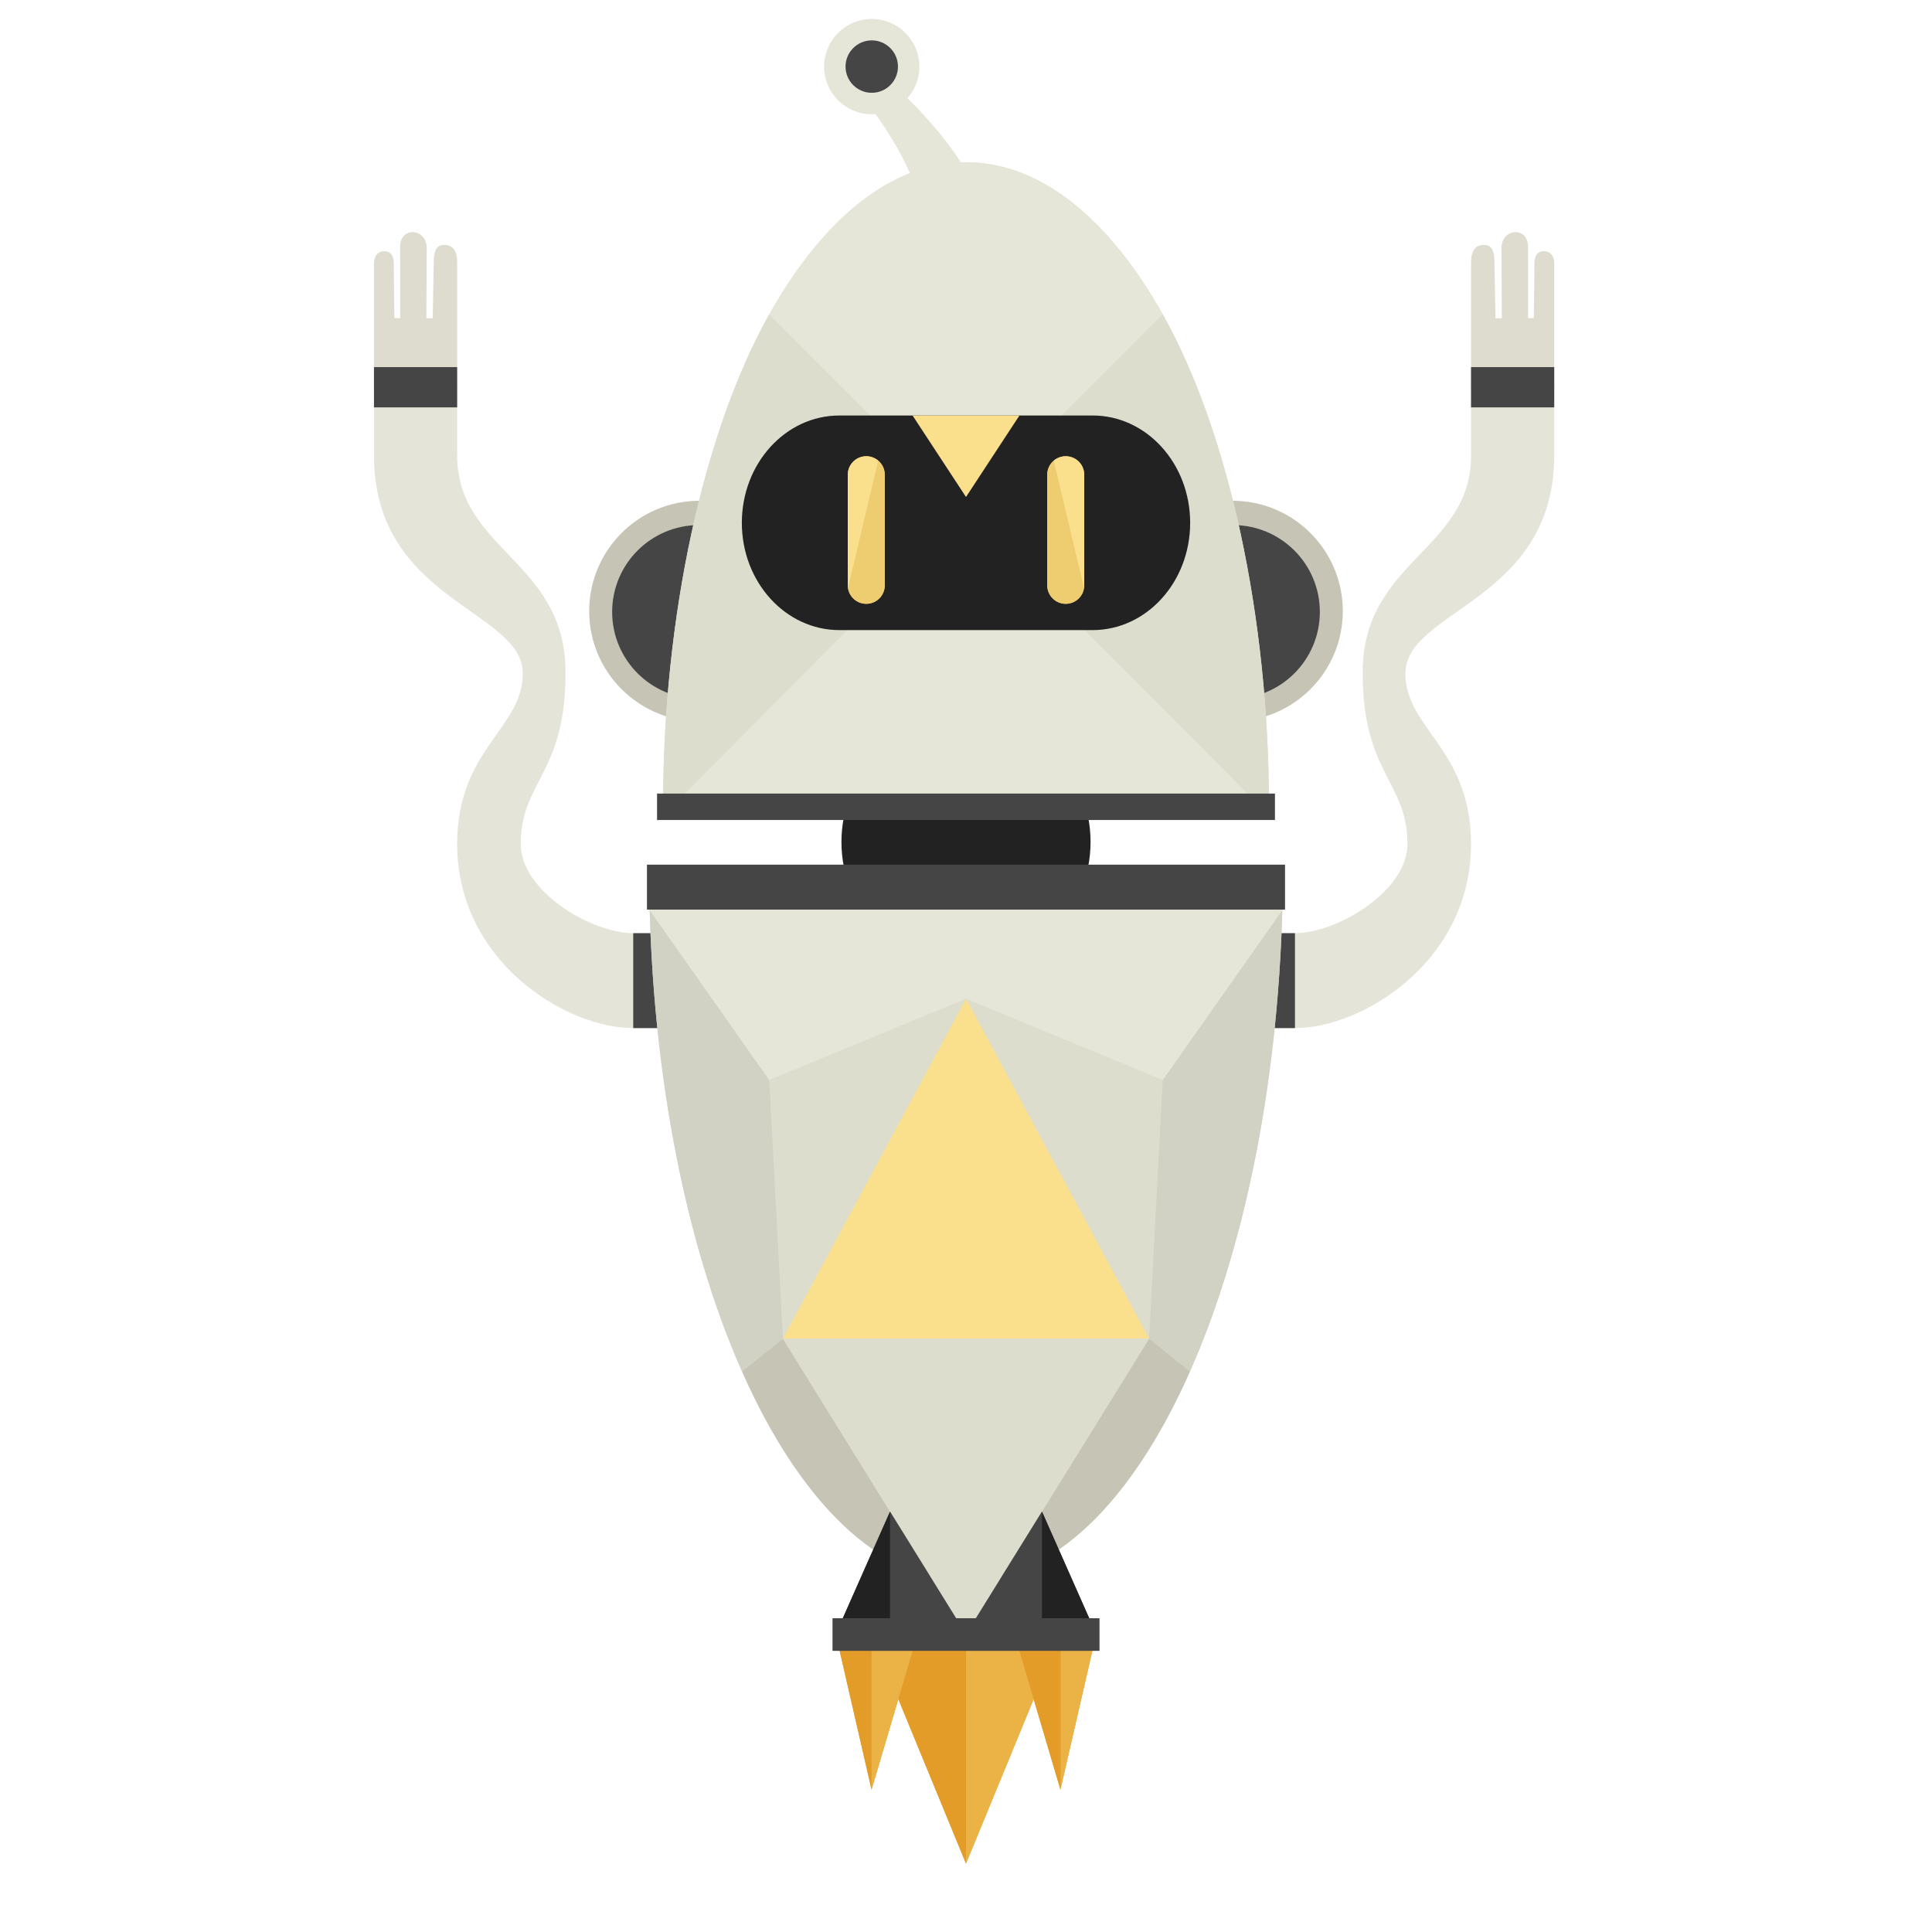
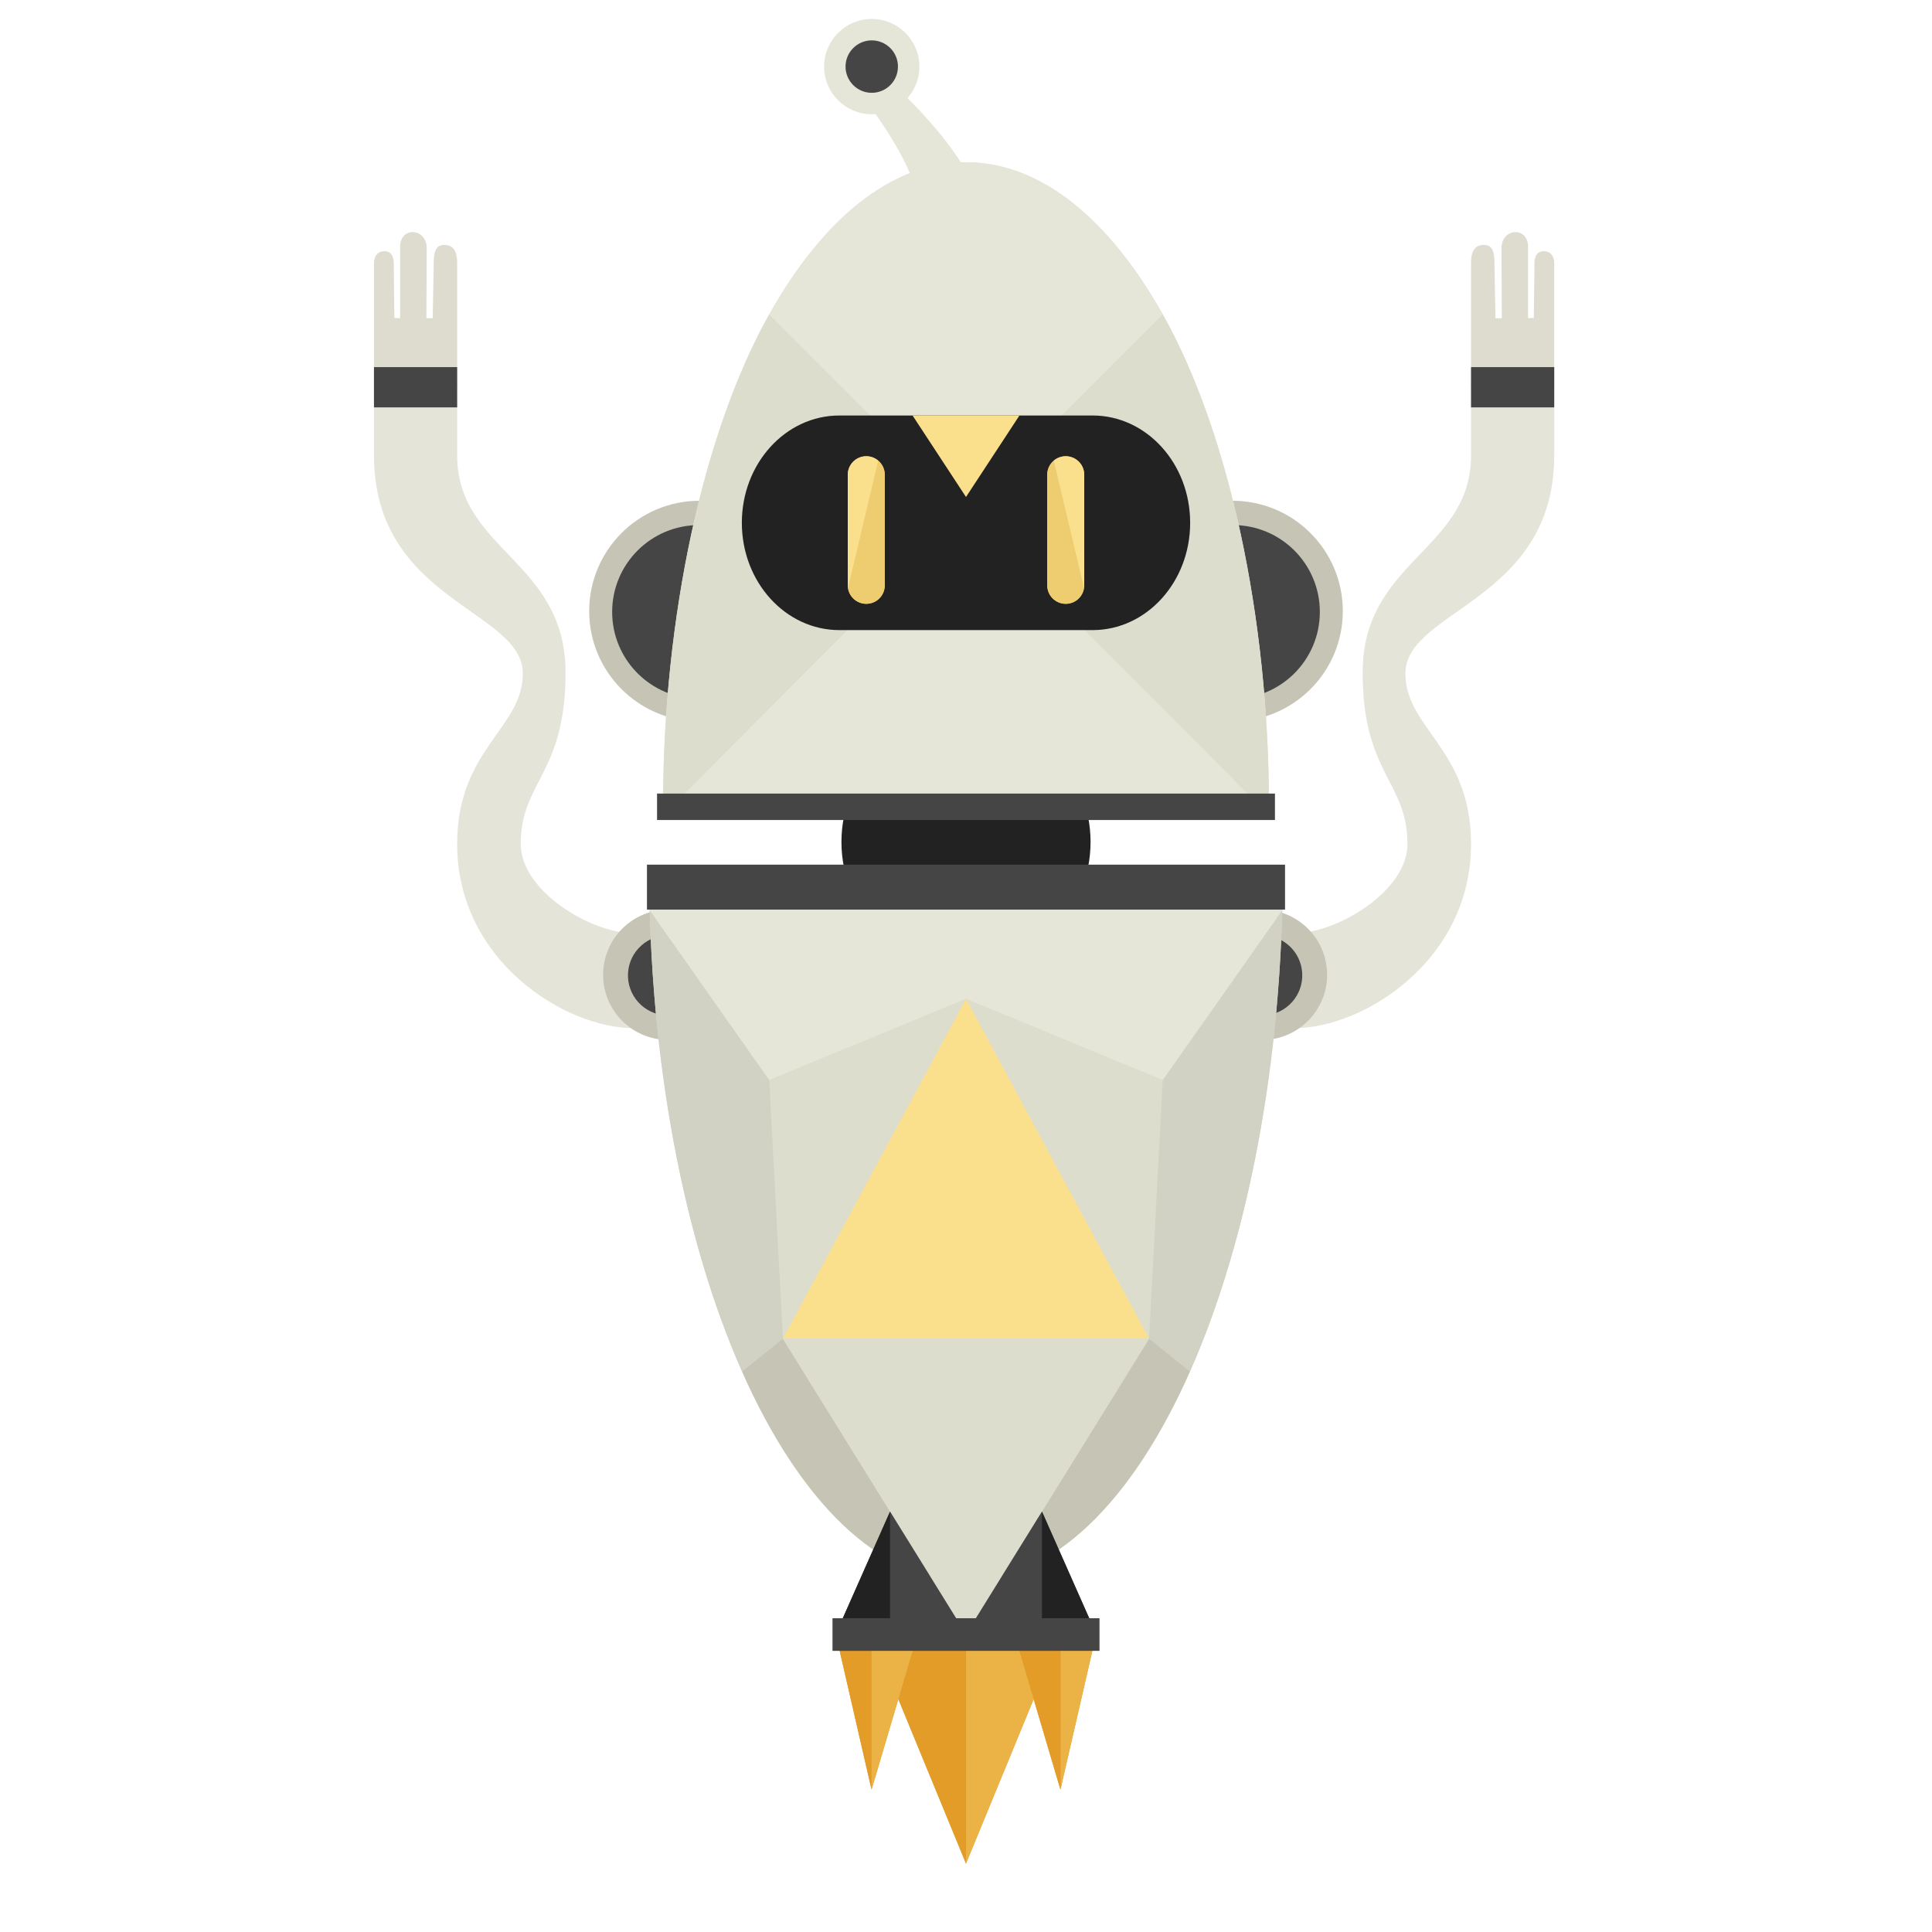
<svg xmlns="http://www.w3.org/2000/svg" xmlns:xlink="http://www.w3.org/1999/xlink" version="1.1" x="0px" y="0px" width="512px" height="512px" viewBox="0 0 512 512" enable-background="new 0 0 512 512" xml:space="preserve">
  <g id="Layer_1">
-     <rect y="-1595" display="none" fill="#071C2C" width="512" height="2107" />
+     <rect y="-530" display="none" fill="#071C2C" width="512" height="2107" />
    <g>
      <g>
        <path fill="#E5E5D8" d="M236.364,22.086c0,0,23.713,20.659,25.042,37.988c-10.064,8.33-10.064,8.33-24.551,8.043     c20.816-8.711-10.599-45.428-10.599-45.428L236.364,22.086z" />
        <circle fill="#E5E5D8" cx="231.024" cy="17.648" r="12.623" />
        <circle fill="#454545" cx="231.023" cy="17.648" r="6.946" />
      </g>
      <path fill="#222222" d="M256,189.785c-18.34,0-33.009,15.01-33.009,33.35S237.66,256.201,256,256.201s33.009-14.727,33.009-33.066    S274.34,189.785,256,189.785z" />
      <g>
        <path fill="#C6C5B5" d="M214.625,161.949c0,16.15-13.09,29.241-29.241,29.241c-16.153,0-29.242-13.091-29.242-29.241     c0-16.152,13.089-29.242,29.242-29.242C201.535,132.707,214.625,145.797,214.625,161.949z" />
        <path fill="#454545" d="M185.244,139.151c-12.715,0-23.011,10.304-23.017,23.017c0,12.709,10.302,23.012,23.017,23.012     c12.709,0,23.01-10.303,23.01-23.012C208.254,149.455,197.953,139.151,185.244,139.151z" />
      </g>
      <g>
        <path fill="#C6C5B5" d="M297.375,161.949c0,16.15,13.09,29.241,29.241,29.241c16.153,0,29.242-13.091,29.242-29.241     c0-16.152-13.089-29.242-29.242-29.242C310.465,132.707,297.375,145.797,297.375,161.949z" />
        <path fill="#454545" d="M326.756,139.151c12.715,0,23.011,10.304,23.017,23.017c0,12.709-10.302,23.012-23.017,23.012     c-12.709,0-23.01-10.303-23.01-23.012C303.746,149.455,314.047,139.151,326.756,139.151z" />
      </g>
      <path fill="#E5E5D8" d="M308.51,83.963c-0.12-0.219-0.244-0.43-0.366-0.645C294.08,58.279,275.967,42.996,256,42.996    s-38.08,15.283-52.145,40.322c-0.122,0.215-0.246,0.426-0.366,0.645c-17.018,30.663-27.781,79.355-27.781,129.845h2.267H256    h78.024h2.267C336.291,163.318,325.528,114.626,308.51,83.963z" />
      <path fill="#E5E5D8" d="M256,42.996c-19.967,0-38.08,15.283-52.145,40.322L256,135.463l52.145-52.145    C294.08,58.279,275.967,42.996,256,42.996z" />
      <path fill="#DDDDCE" d="M203.855,83.318c-0.122,0.215-0.246,0.426-0.366,0.645c-17.018,30.663-27.781,79.355-27.781,129.845h2.267    L256,135.463L203.855,83.318z" />
      <path fill="#DDDDCE" d="M308.145,83.318c0.122,0.215,0.246,0.426,0.366,0.645c17.018,30.663,27.781,79.355,27.781,129.845h-2.267    L256,135.463L308.145,83.318z" />
      <polygon fill="#E5E5D8" points="256,135.463 177.976,213.808 256,213.808 334.024,213.808   " />
      <path fill="#222222" d="M289.561,110.111H256h-33.561c-14.271,0-25.844,12.731-25.844,28.438    c0,15.702,11.572,28.434,25.844,28.434H256h33.561c14.271,0,25.844-12.731,25.844-28.434    C315.404,122.843,303.832,110.111,289.561,110.111z" />
      <g>
        <defs>
          <path id="SVGID_29_" d="M234.472,155.117c0,2.707-2.194,4.9-4.9,4.9l0,0c-2.707,0-4.901-2.193-4.901-4.9v-29.307      c0-2.707,2.194-4.902,4.901-4.902l0,0c2.706,0,4.9,2.195,4.9,4.902V155.117z" />
        </defs>
        <clipPath id="SVGID_2_">
          <use xlink:href="#SVGID_29_" overflow="visible" />
        </clipPath>
        <path clip-path="url(#SVGID_2_)" fill="#EECC70" d="M234.472,155.117c0,2.707-2.194,4.9-4.9,4.9l0,0     c-2.707,0-4.901-2.193-4.901-4.9v-29.307c0-2.707,2.194-4.902,4.901-4.902l0,0c2.706,0,4.9,2.195,4.9,4.902V155.117z" />
        <polygon clip-path="url(#SVGID_2_)" fill="#FADF8D" points="223.404,119.742 223.404,161.557 235.614,110.111    " />
        <polygon clip-path="url(#SVGID_2_)" fill="#EECC70" points="223.404,161.557 234.376,165.793 235.614,110.111    " />
      </g>
      <polygon fill="#FADF8D" points="256,110.111 241.837,110.111 256,131.707 270.163,110.111   " />
      <g>
        <defs>
          <path id="SVGID_31_" d="M277.528,155.117c0,2.707,2.194,4.9,4.9,4.9l0,0c2.707,0,4.901-2.193,4.901-4.9v-29.307      c0-2.707-2.194-4.902-4.901-4.902l0,0c-2.706,0-4.9,2.195-4.9,4.902V155.117z" />
        </defs>
        <clipPath id="SVGID_4_">
          <use xlink:href="#SVGID_31_" overflow="visible" />
        </clipPath>
        <path clip-path="url(#SVGID_4_)" fill="#EECC70" d="M277.528,155.117c0,2.707,2.194,4.9,4.9,4.9l0,0     c2.707,0,4.901-2.193,4.901-4.9v-29.307c0-2.707-2.194-4.902-4.901-4.902l0,0c-2.706,0-4.9,2.195-4.9,4.902V155.117z" />
        <polygon clip-path="url(#SVGID_4_)" fill="#FADF8D" points="288.596,119.742 288.596,161.557 276.386,110.111    " />
        <polygon clip-path="url(#SVGID_4_)" fill="#EECC70" points="288.596,161.557 277.624,165.793 276.386,110.111    " />
      </g>
      <g>
        <path fill="#E4E4D8" d="M167.812,272.455c-17.936,0-46.662-17.729-46.662-48.769c0-25.195,17.4-30.584,17.4-45.216     c0-16.866-39.444-19.116-39.444-57.803c0-9.922,0-19.135,0-19.135h22.044c0,0,0,8.504,0,19.135     c0,25.191,28.726,27.891,28.726,57.581c0,26.909-11.874,28.792-11.874,45.438c0,12.472,18.65,23.614,29.81,23.614h9.157v25.154     H167.812z" />
        <path fill="#DEDCCE" d="M99.106,102.625h22.044c0,0,0-25.539,0-32.979c0-3.72-1.52-4.717-3.322-4.738     c-1.803-0.022-2.887,0.929-2.887,4.738c-0.106,7.788-0.278,14.692-0.278,14.692l-1.667,0.005c0,0,0.086-14.495,0.086-18.597     c0-5.313-7.037-5.847-7.037-0.354c0,1.695,0,18.912,0,18.912l-1.522-0.039c0,0-0.165-10.058-0.165-14.443     c0-2.239-1.016-3.312-2.608-3.254c-1.531,0.056-2.644,1.149-2.644,3.254C99.106,74.916,99.106,102.625,99.106,102.625z" />
        <polyline fill="#454546" points="99.106,97.289 99.106,107.961 121.15,107.961 121.15,97.289    " />
-         <rect x="167.812" y="247.301" fill="#454546" width="9.157" height="25.154" />
+         <path fill="#C6C5B5" d="M194.349,259.268c-0.522,9.527-8.664,16.824-18.189,16.305s-16.825-8.661-16.302-18.188     c0.52-9.522,8.664-16.823,18.187-16.303C187.569,241.602,194.869,249.746,194.349,259.268z" />
+         <path fill="#454546" d="M187.611,259.062c-0.319,5.852-5.321,10.332-11.169,10.013c-5.851-0.319-10.335-5.32-10.013-11.171     c0.319-5.847,5.321-10.328,11.171-10.011C183.446,248.215,187.93,253.214,187.611,259.062z" />
      </g>
      <g>
        <path fill="#E4E4D8" d="M343.181,272.455c17.936,0,46.662-17.729,46.662-48.769c0-25.195-17.4-30.584-17.4-45.216     c0-16.866,39.444-19.116,39.444-57.803c0-9.922,0-19.135,0-19.135h-22.044c0,0,0,8.504,0,19.135     c0,25.191-28.726,27.891-28.726,57.581c0,26.909,11.874,28.792,11.874,45.438c0,12.472-18.65,23.614-29.81,23.614h-9.157v25.154     H343.181z" />
+         <path fill="#C6C5B5" d="M317.181,259.268c0.522,9.527,8.664,16.824,18.189,16.305s16.825-8.661,16.302-18.188     c-0.52-9.522-8.664-16.823-18.187-16.303C323.96,241.602,316.661,249.746,317.181,259.268z" />
+         <path fill="#454546" d="M323.918,259.062c0.319,5.852,5.321,10.332,11.169,10.013c5.851-0.319,10.335-5.32,10.013-11.171     c-0.319-5.847-5.321-10.328-11.171-10.011C328.083,248.215,323.599,253.214,323.918,259.062z" />
        <path fill="#DEDCCE" d="M411.887,102.625h-22.044c0,0,0-25.539,0-32.979c0-3.72,1.52-4.717,3.322-4.738     c1.803-0.022,2.887,0.929,2.887,4.738c0.106,7.788,0.278,14.692,0.278,14.692l1.667,0.005c0,0-0.086-14.495-0.086-18.597     c0-5.313,7.037-5.847,7.037-0.354c0,1.695,0,18.912,0,18.912l1.522-0.039c0,0,0.165-10.058,0.165-14.443     c0-2.239,1.016-3.312,2.608-3.254c1.531,0.056,2.644,1.149,2.644,3.254C411.887,74.916,411.887,102.625,411.887,102.625z" />
        <polyline fill="#454546" points="411.887,97.289 411.887,107.961 389.843,107.961 389.843,97.289    " />
-         <rect x="334.024" y="247.301" fill="#454546" width="9.157" height="25.154" />
      </g>
      <g>
        <defs>
          <path id="SVGID_33_" d="M172.009,229.213c0,104.656,37.519,189.686,83.991,189.686s83.991-85.029,83.991-189.686H172.009z" />
        </defs>
        <clipPath id="SVGID_6_">
          <use xlink:href="#SVGID_33_" overflow="visible" />
        </clipPath>
        <path clip-path="url(#SVGID_6_)" fill="#DDDDCE" d="M172.009,229.213c0,104.656,37.519,189.686,83.991,189.686     s83.991-85.029,83.991-189.686H172.009z" />
        <polygon clip-path="url(#SVGID_6_)" fill="#DDDDCE" points="203.855,286.212 207.47,354.756 256,264.684    " />
        <polygon clip-path="url(#SVGID_6_)" fill="#D1D1C4" points="172.076,241.055 149.934,318.242 166.211,387.903 207.47,354.756      203.855,286.212    " />
        <polygon clip-path="url(#SVGID_6_)" fill="#C6C5B5" points="207.47,354.756 166.211,387.903 256,433.034    " />
        <polygon clip-path="url(#SVGID_6_)" fill="#DDDDCE" points="308.145,286.212 304.53,354.756 256,264.684    " />
        <polygon clip-path="url(#SVGID_6_)" fill="#D1D1C4" points="339.924,241.055 362.066,318.242 345.789,387.903 304.53,354.756      308.145,286.212    " />
        <polygon clip-path="url(#SVGID_6_)" fill="#C6C5B5" points="304.53,354.756 345.789,387.903 256,433.034    " />
        <polygon clip-path="url(#SVGID_6_)" fill="#E5E5D8" points="256,241.055 172.076,241.055 203.855,286.212 256,264.684      308.145,286.212 339.924,241.055    " />
        <polygon clip-path="url(#SVGID_6_)" fill="#FADF8D" points="256,264.684 207.47,354.756 256,354.756 304.53,354.756    " />
      </g>
      <polygon fill="#DDDDCE" points="256,354.756 207.47,354.756 256,433.034 304.53,354.756   " />
      <polygon fill="#E39C27" points="290.507,433.034 281.029,433.034 268.821,433.034 256,433.034 243.179,433.034 230.971,433.034     221.493,433.034 230.971,474.264 238.07,450.288 256,493.865 273.93,450.288 281.029,474.264   " />
      <g>
        <polygon fill="#E39C27" points="230.971,433.034 256,493.865 256,433.034    " />
        <polygon fill="#E39C27" points="221.493,433.034 230.971,474.264 230.971,433.034    " />
        <polygon fill="#EBB246" points="230.971,433.034 230.971,474.264 243.179,433.034    " />
        <polygon fill="#EBB246" points="281.029,433.034 256,493.865 256,433.034    " />
        <polygon fill="#EBB246" points="290.507,433.034 281.029,474.264 281.029,433.034    " />
        <polygon fill="#E39C27" points="281.029,433.034 281.029,474.264 268.821,433.034    " />
      </g>
      <polygon fill="#454545" points="276.126,400.57 290.507,433.034 256,433.034   " />
      <polygon fill="#222222" points="276.126,400.57 290.507,433.034 276.126,433.034   " />
      <polygon fill="#454545" points="235.874,400.57 221.493,433.034 256,433.034   " />
      <polygon fill="#222222" points="235.874,400.57 221.493,433.034 235.874,433.034   " />
      <g>
        <polygon fill="#454545" points="256,210.306 174.125,210.306 174.125,217.311 256,217.311 337.875,217.311 337.875,210.306         " />
      </g>
      <g>
        <polygon fill="#454545" points="256,229.145 171.451,229.145 171.451,241.055 256,241.055 340.549,241.055 340.549,229.145         " />
      </g>
      <g>
        <polygon fill="#454545" points="256,428.85 220.622,428.85 220.622,437.491 256,437.491 291.378,437.491 291.378,428.85    " />
      </g>
    </g>
  </g>
  <g id="Layer_2">
</g>
</svg>
